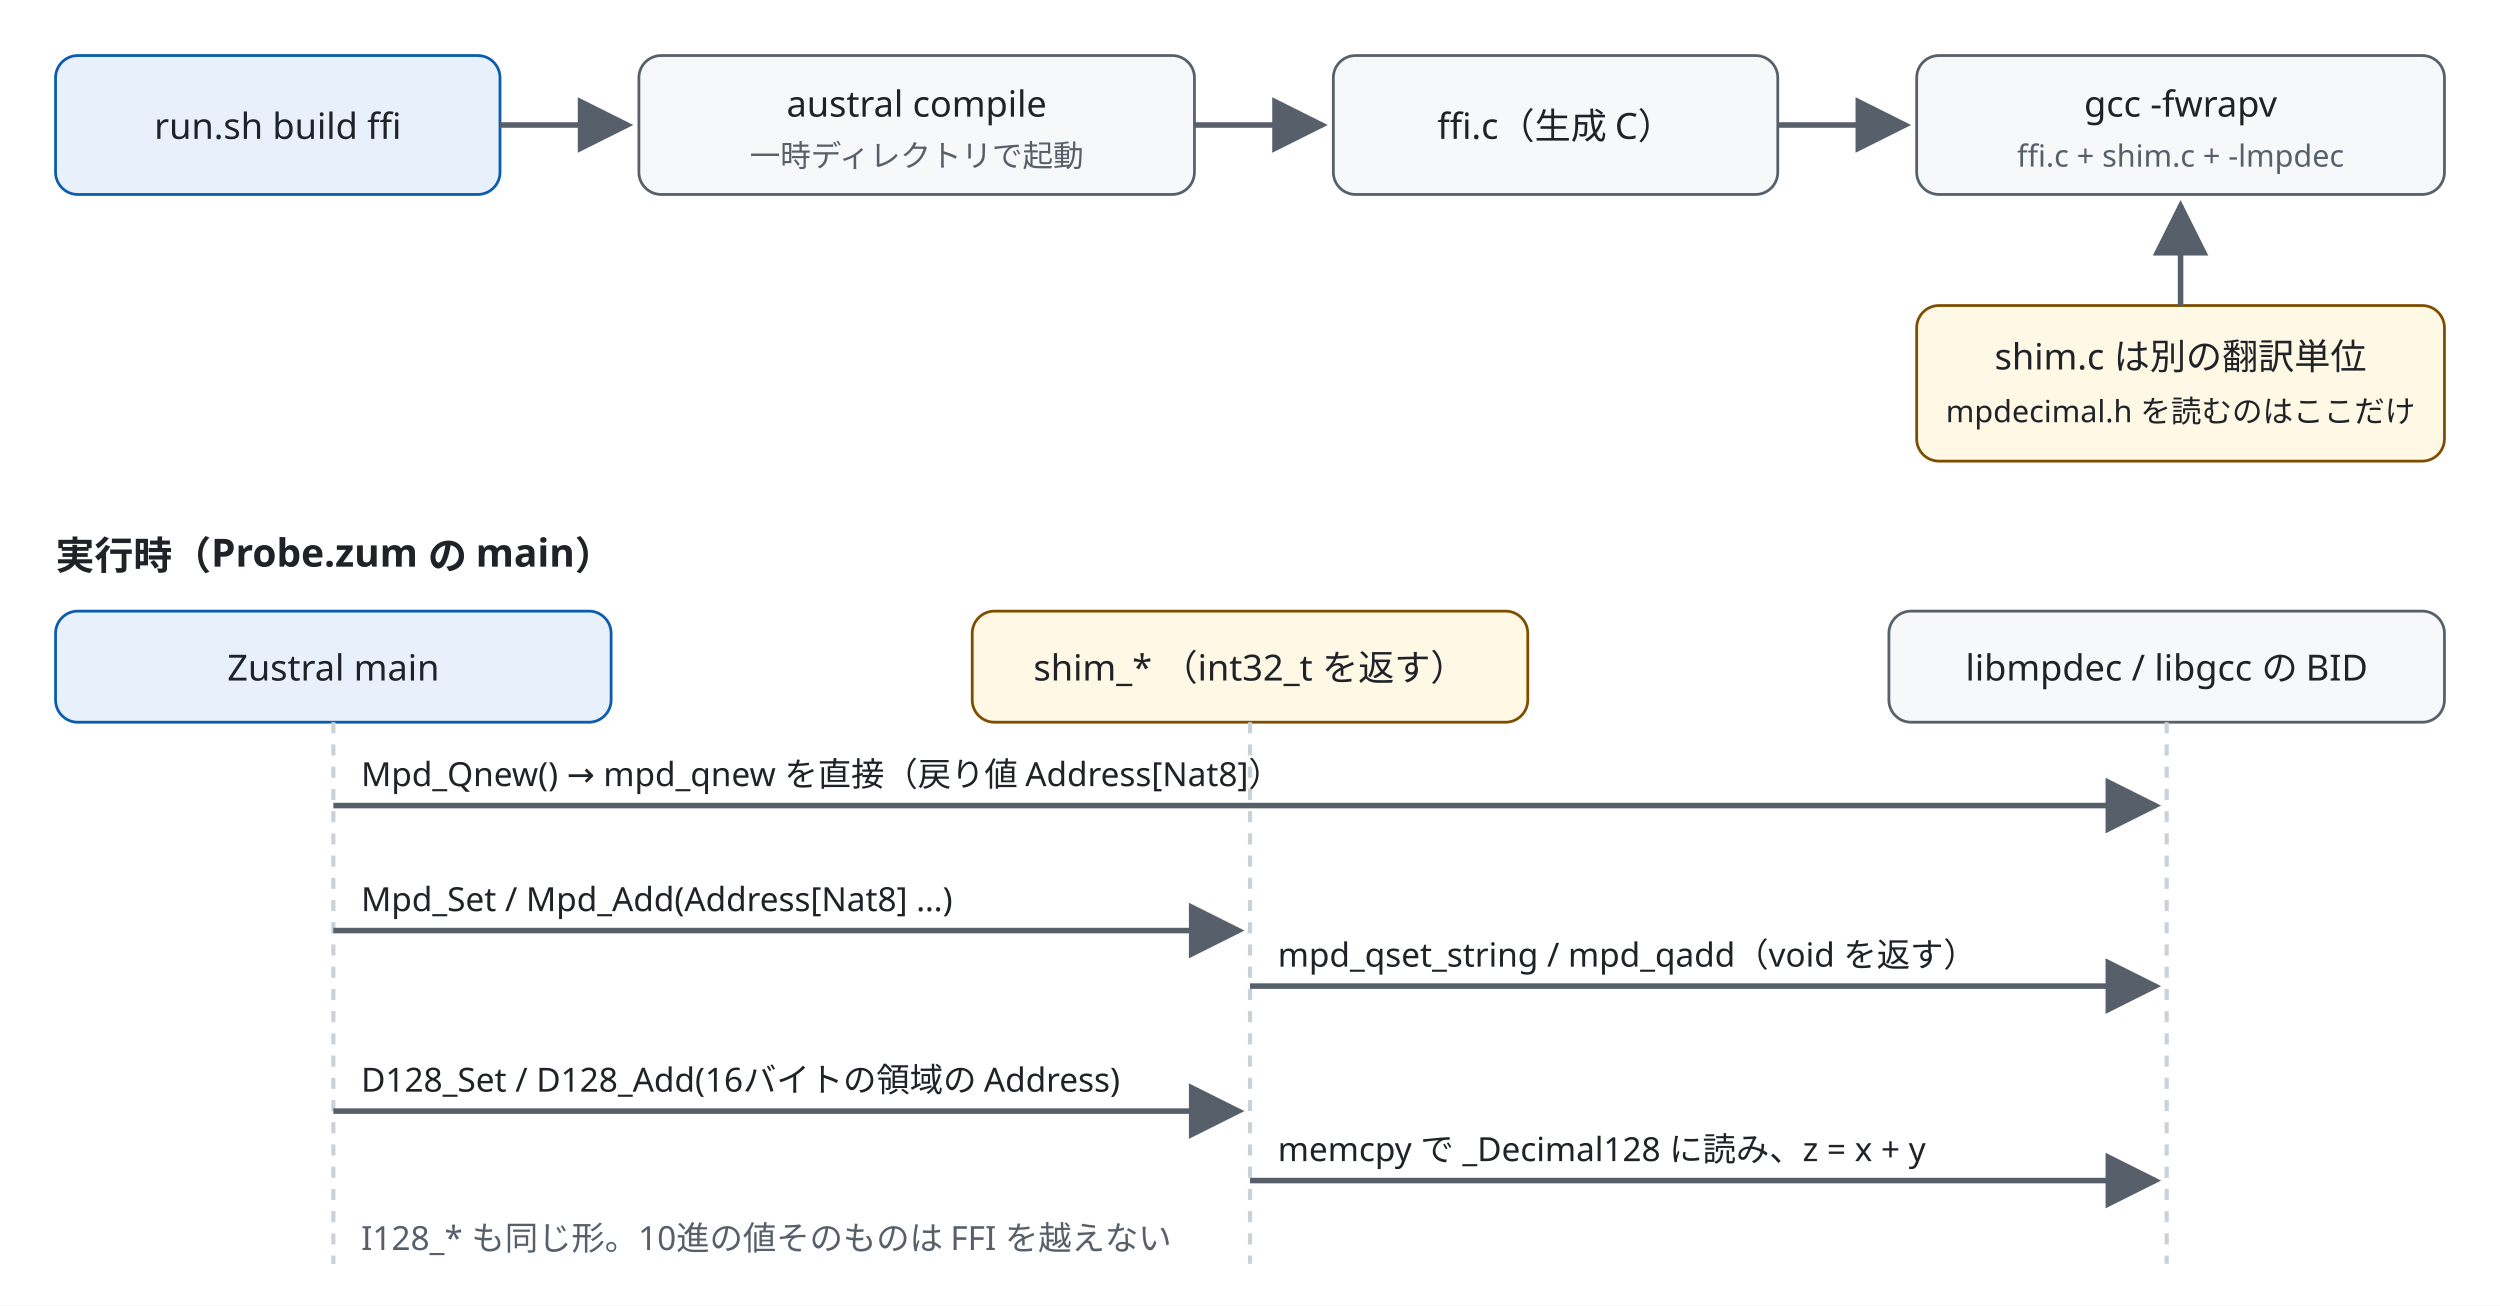
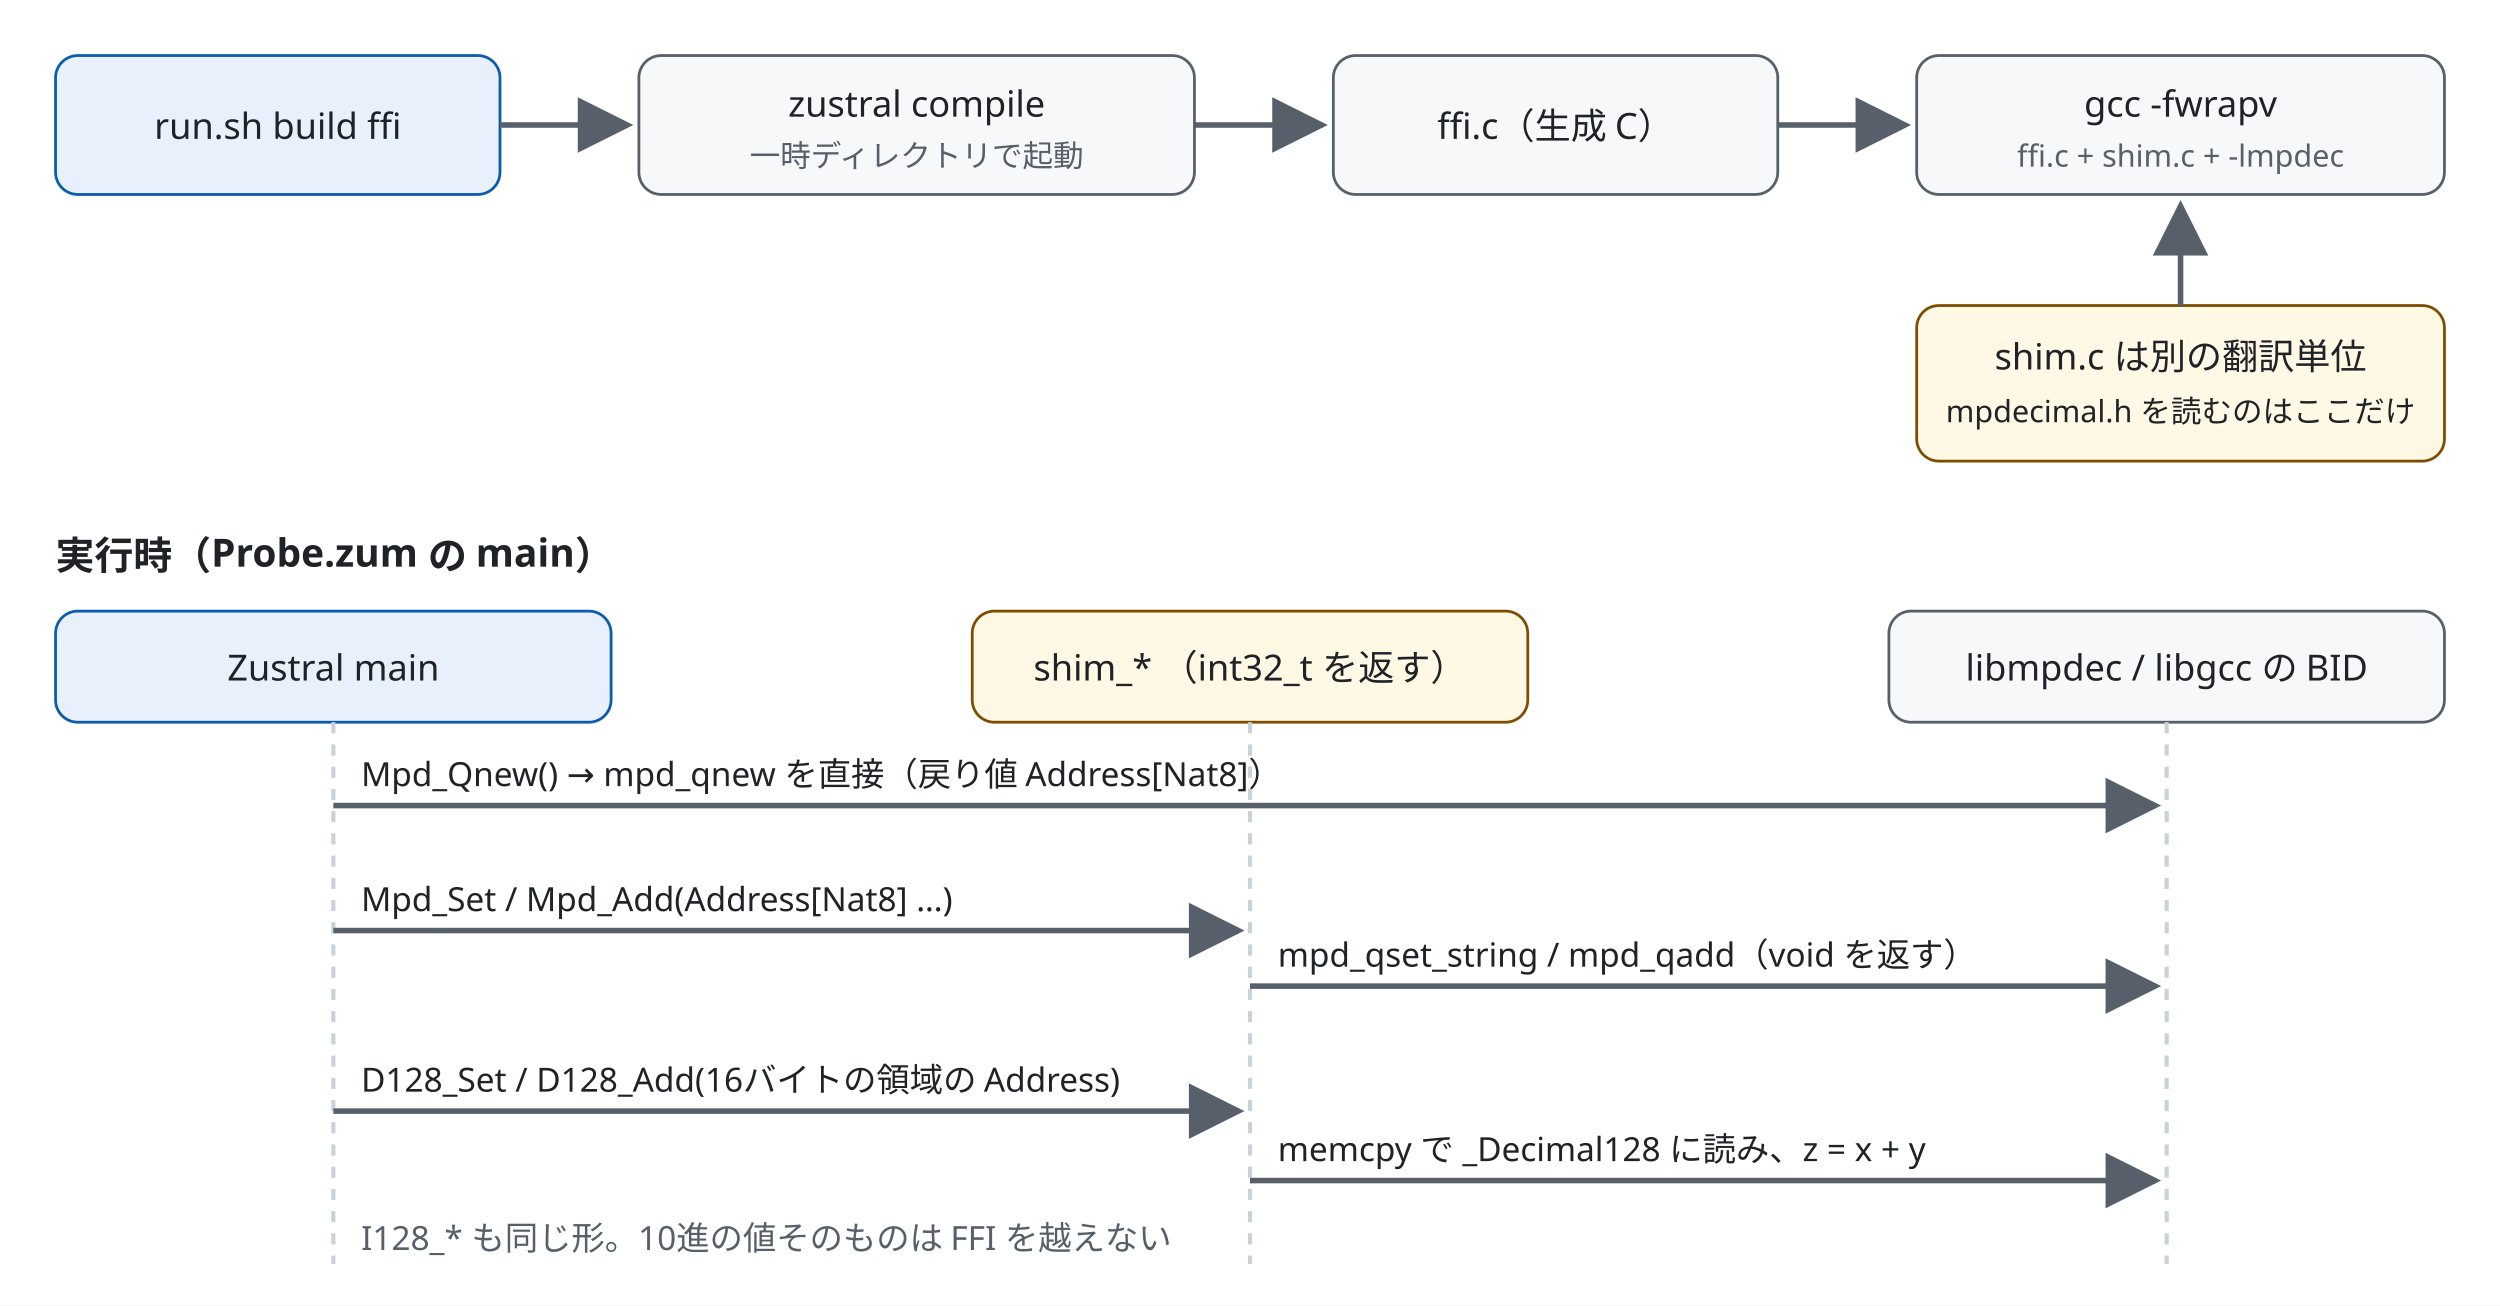
<svg xmlns="http://www.w3.org/2000/svg" viewBox="0 0 900 470" font-family="sans-serif">
  <defs>
    <marker id="b" markerWidth="10" markerHeight="10" refX="9" refY="5" orient="auto">
      <path d="M0,0 L10,5 L0,10 z" fill="#57606a" />
    </marker>
  </defs>
  <rect width="900" height="470" fill="#ffffff" />
  <g font-size="13" fill="#1f2328" text-anchor="middle">
    <rect x="20" y="20" width="160" height="50" rx="8" fill="#e8f1fb" stroke="#0b5cad" />
    <text x="100" y="50">run.sh build ffi</text>
    <rect x="230" y="20" width="200" height="50" rx="8" fill="#f6f8fa" stroke="#57606a" />
-     <text x="330" y="42">austral compile</text>
+     <text x="330" y="42">zustral compile</text>
    <text x="330" y="60" font-size="11" fill="#57606a">一時ディレクトリで起動</text>
    <rect x="480" y="20" width="160" height="50" rx="8" fill="#f6f8fa" stroke="#57606a" />
    <text x="560" y="50">ffi.c（生成 C）</text>
    <rect x="690" y="20" width="190" height="50" rx="8" fill="#f6f8fa" stroke="#57606a" />
    <text x="785" y="42">gcc -fwrapv</text>
    <text x="785" y="60" font-size="11" fill="#57606a">ffi.c + shim.c + -lmpdec</text>
    <rect x="690" y="110" width="190" height="56" rx="8" fill="#fff8e5" stroke="#7d4e00" />
    <text x="785" y="133">shim.c は別の翻訳単位</text>
    <text x="785" y="152" font-size="11">mpdecimal.h を読むのはここだけ</text>
  </g>
  <g stroke="#57606a" stroke-width="2" marker-end="url(#b)">
    <line x1="180" y1="45" x2="226" y2="45" />
    <line x1="430" y1="45" x2="476" y2="45" />
    <line x1="640" y1="45" x2="686" y2="45" />
    <line x1="785" y1="110" x2="785" y2="74" />
  </g>
  <text x="20" y="205" font-size="14" font-weight="bold" fill="#1f2328">実行時（Probe.zum の main）</text>
  <g font-size="13" fill="#1f2328" text-anchor="middle">
    <rect x="20" y="220" width="200" height="40" rx="8" fill="#e8f1fb" stroke="#0b5cad" />
    <text x="120" y="245">Zustral main</text>
    <rect x="350" y="220" width="200" height="40" rx="8" fill="#fff8e5" stroke="#7d4e00" />
    <text x="450" y="245">shim_* （int32_t を返す）</text>
    <rect x="680" y="220" width="200" height="40" rx="8" fill="#f6f8fa" stroke="#57606a" />
    <text x="780" y="245">libmpdec / libgcc の BID</text>
  </g>
  <g stroke="#c9d1d9" stroke-width="1.5" stroke-dasharray="4 4">
    <line x1="120" y1="260" x2="120" y2="455" />
    <line x1="450" y1="260" x2="450" y2="455" />
    <line x1="780" y1="260" x2="780" y2="455" />
  </g>
  <g stroke="#57606a" stroke-width="2" marker-end="url(#b)">
    <line x1="120" y1="290" x2="776" y2="290" />
    <line x1="120" y1="335" x2="446" y2="335" />
    <line x1="450" y1="355" x2="776" y2="355" />
    <line x1="120" y1="400" x2="446" y2="400" />
    <line x1="450" y1="425" x2="776" y2="425" />
  </g>
  <g font-size="12" fill="#1f2328">
    <text x="130" y="283">Mpd_Qnew() → mpd_qnew を直接（戻り値 Address[Nat8]）</text>
    <text x="130" y="328">Mpd_Set / Mpd_Add(Address[Nat8] …)</text>
    <text x="460" y="348">mpd_qset_string / mpd_qadd（void を返す）</text>
    <text x="130" y="393">D128_Set / D128_Add(16バイトの領域の Address)</text>
    <text x="460" y="418">memcpy で _Decimal128 に読み、z = x + y</text>
    <text x="130" y="450" fill="#57606a">I128_* も同じ形。10進の値そのものは FFI を越えない</text>
  </g>
</svg>
